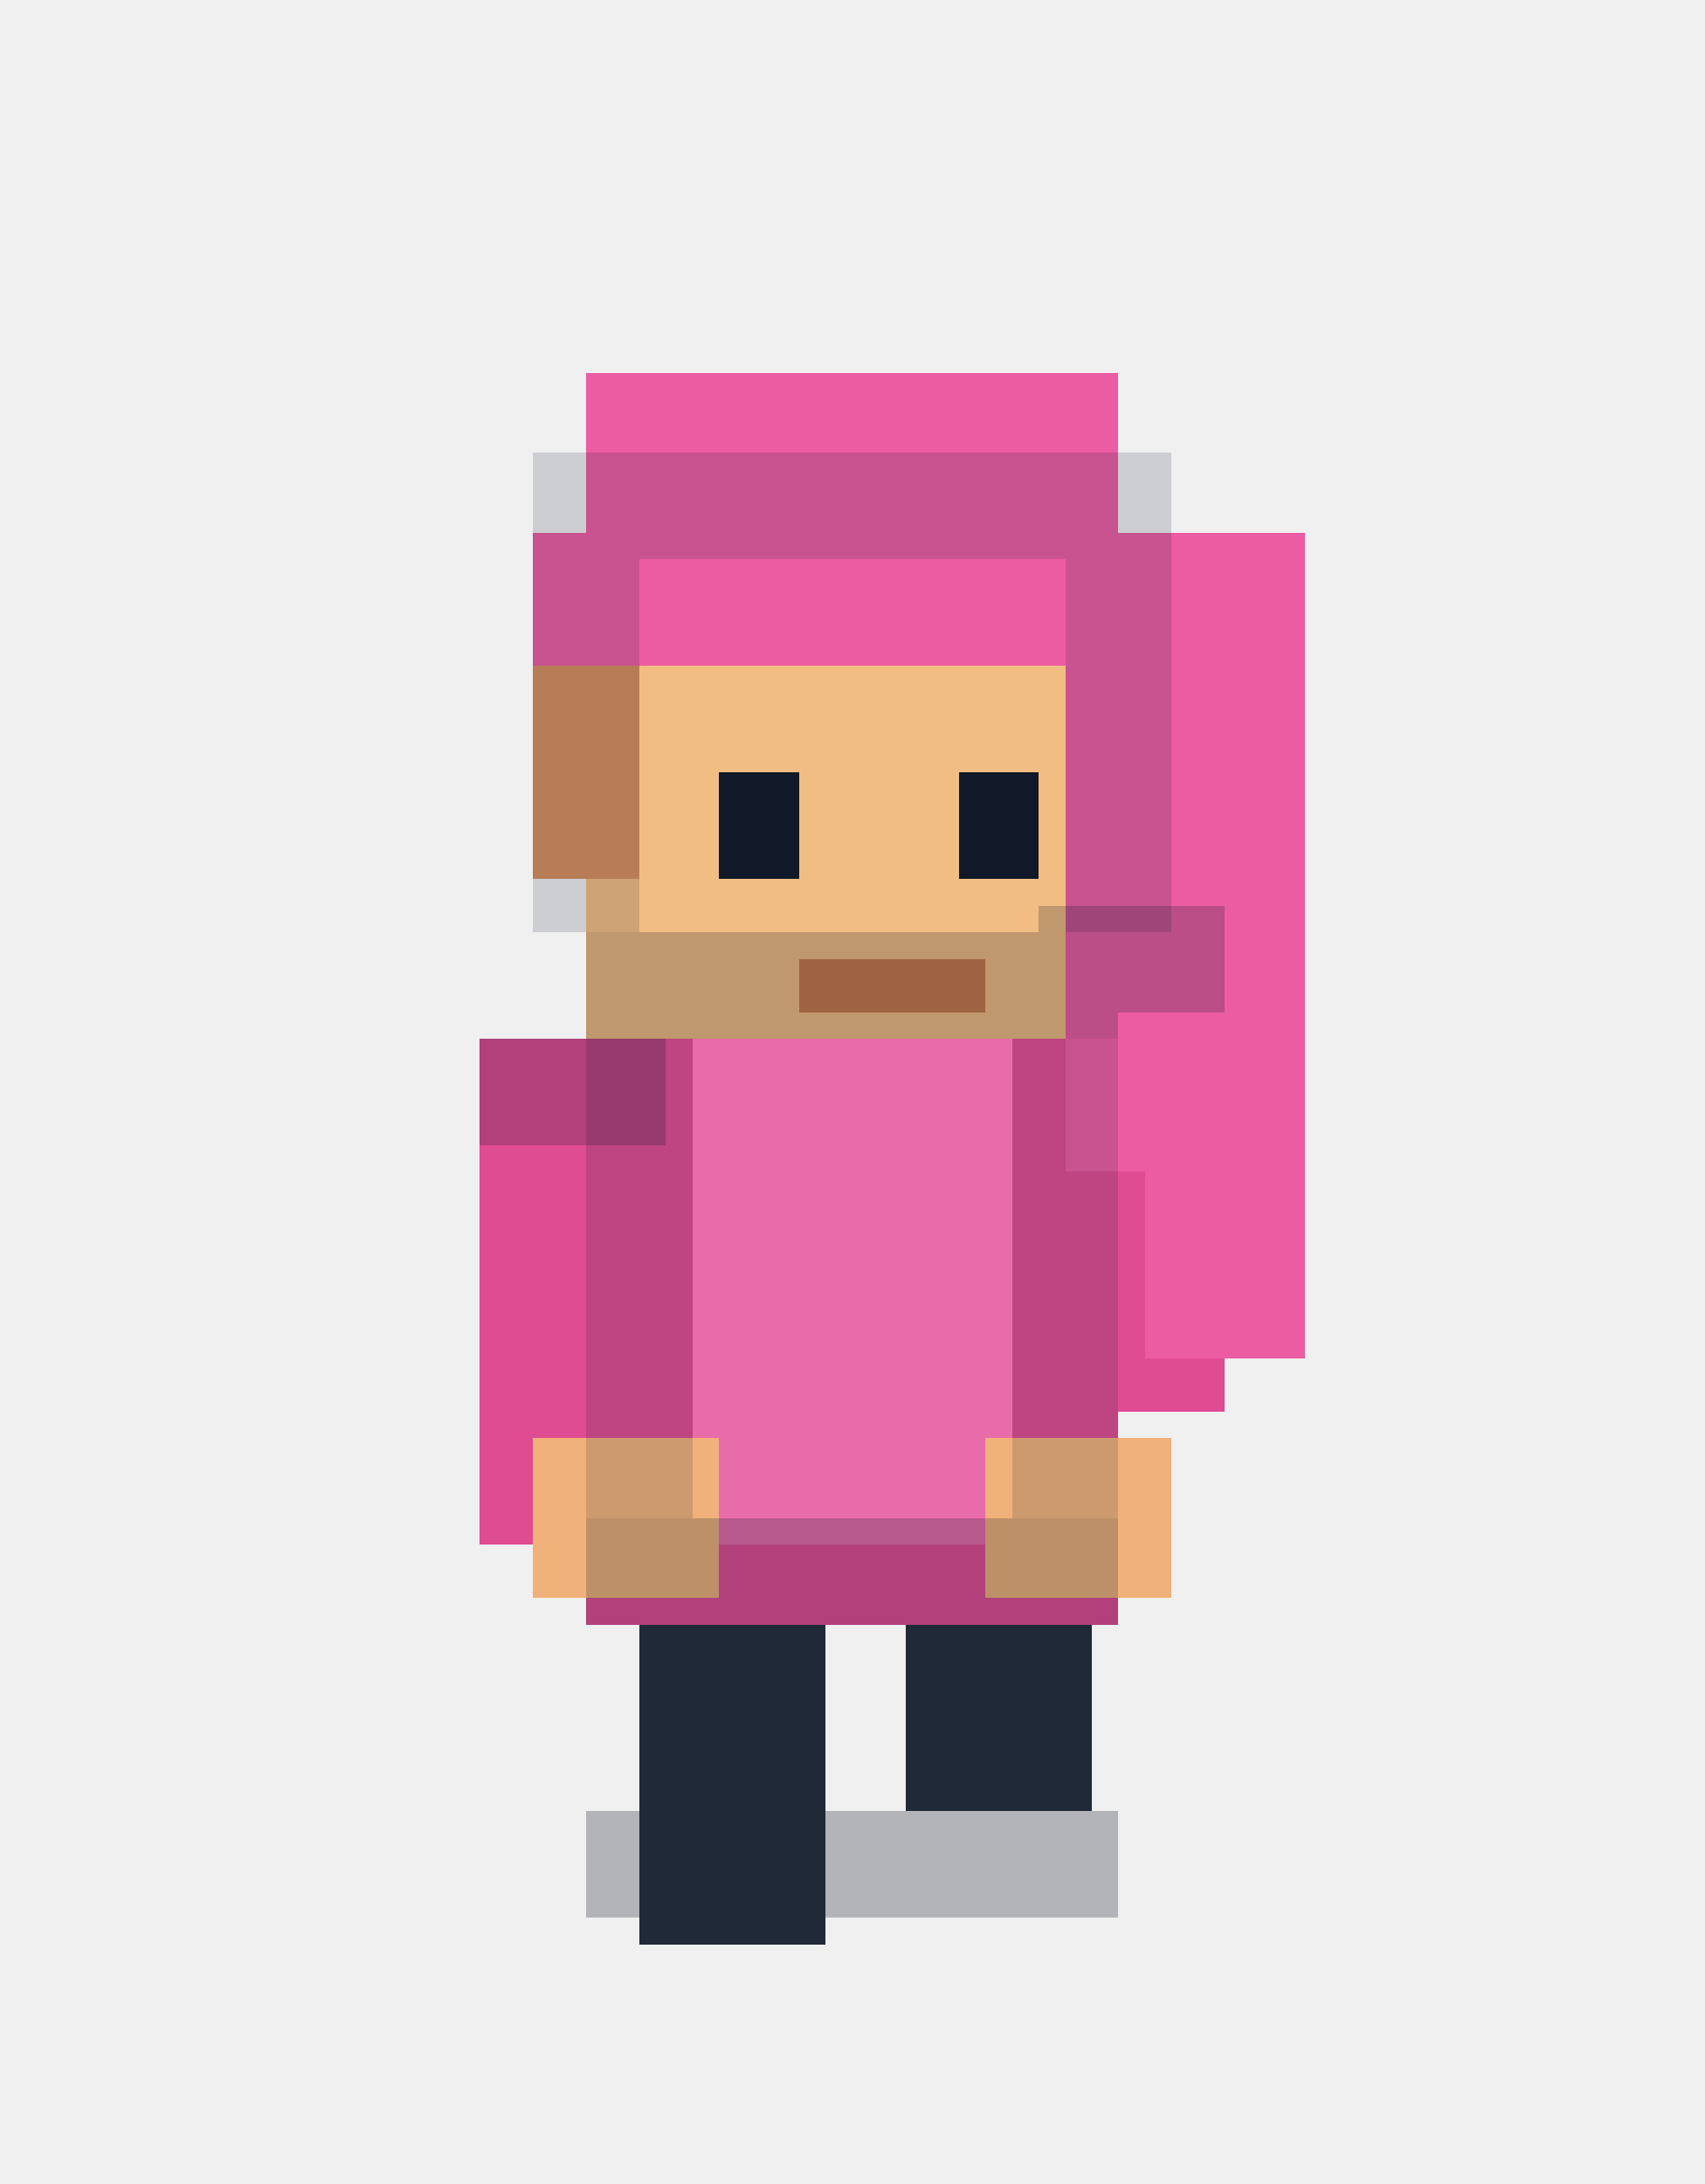
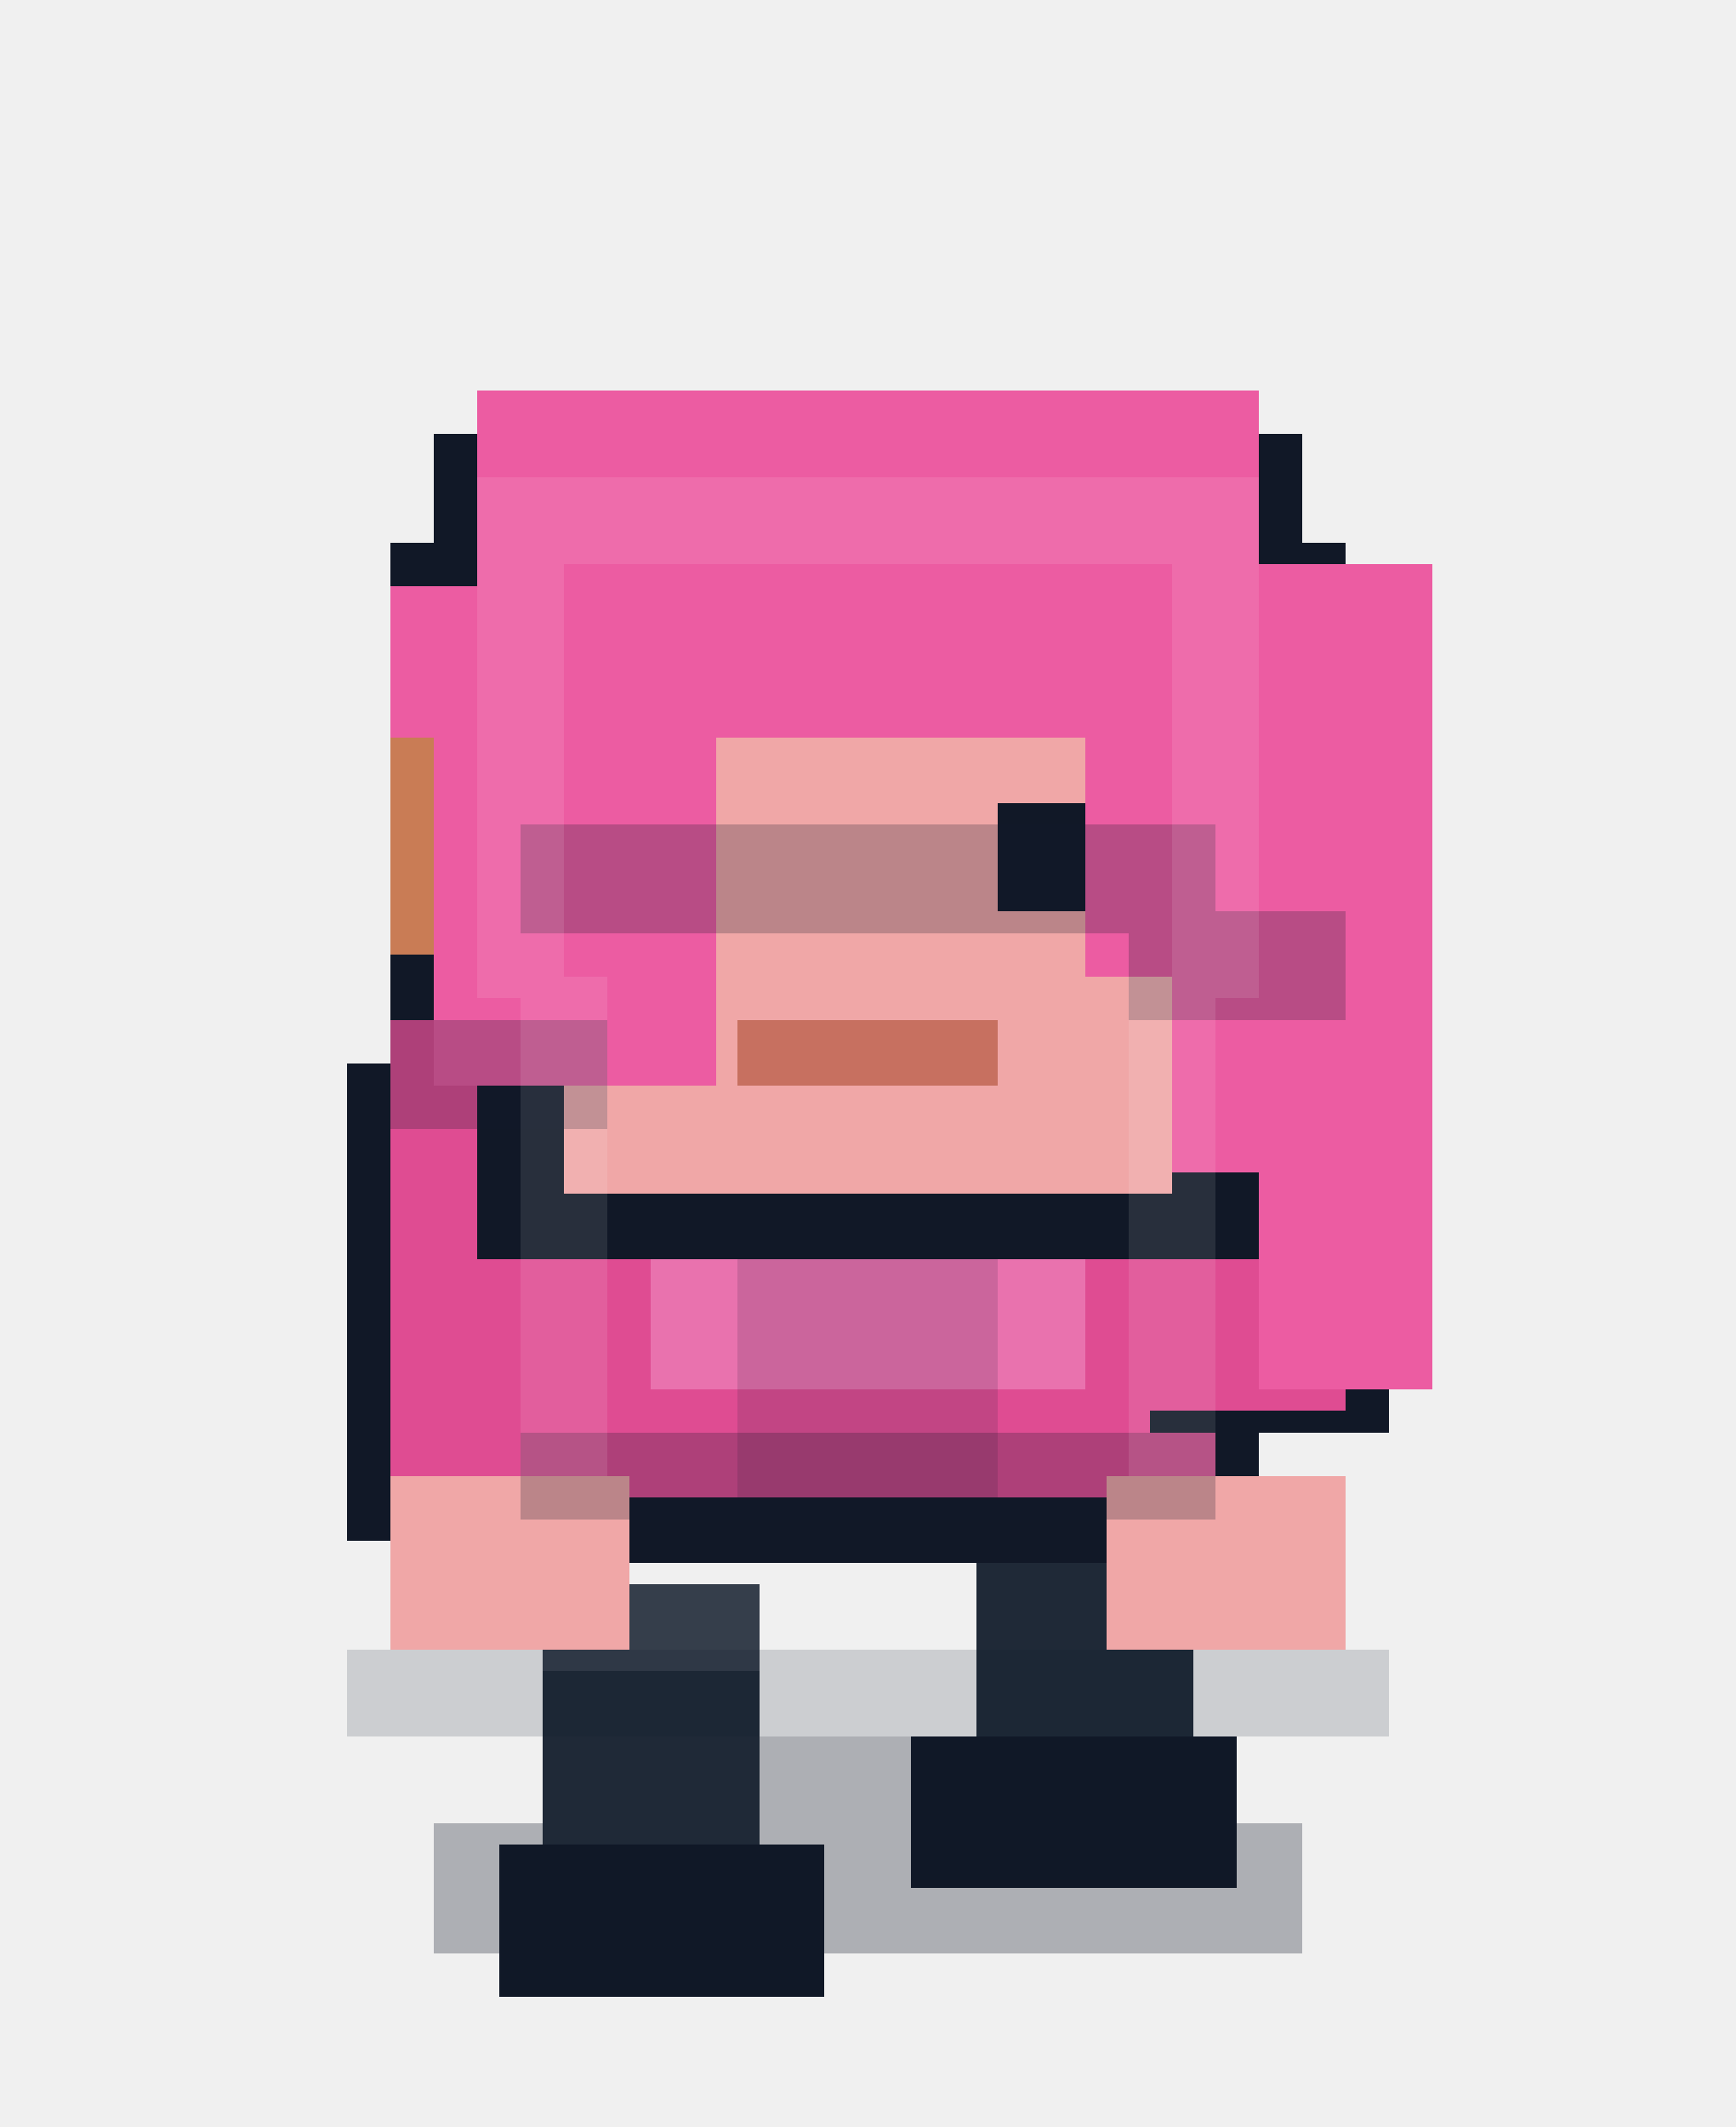
- <svg xmlns="http://www.w3.org/2000/svg" width="64" height="82" viewBox="0 0 64 82" shape-rendering="crispEdges">
-   <path d="M22 68h20v4H22z" fill="#111827" opacity=".28" />
-   <path d="M24 61h7v12h-7zM34 56h7v12h-7z" fill="#1f2937" />
-   <path d="M22 35h20v26H22z" fill="#df4c92" />
-   <path d="M26 38h12v20H26z" fill="#f9a8d4" opacity=".35" />
-   <path d="M18 39h7v19h-7zM39 34h7v19h-7z" fill="#df4c92" />
-   <path d="M20 54h7v6h-7zM37 54h7v6h-7z" fill="#f0b27a" />
-   <path d="M22 17h20v22H22z" fill="#f2bd82" />
-   <path d="M20 22h4v11h-4zM40 22h4v11h-4z" fill="#d8905f" />
-   <path d="M22 14h20v9H22zM20 20h24v5H20z" fill="#ec5ca2" />
-   <path d="M40 20h9v24h-9zM43 41h6v10h-6z" fill="#ec5ca2" />
-   <path d="M27 29h3v4h-3zM36 29h3v4h-3z" fill="#111827" />
-   <path d="M30 36h7v2h-7z" fill="#9a3412" opacity=".5" />
-   <path d="M22 35h20v4H22zM22 57h20v4H22zM18 39h7v4h-7zM39 34h7v4h-7z" fill="#0f172a" opacity=".22" />
-   <path d="M20 17h24v4H20zM20 21h4v14h-4zM40 21h4v14h-4zM22 39h4v18h-4zM38 39h4v18h-4z" fill="#0f172a" opacity=".16" />
+ <svg xmlns="http://www.w3.org/2000/svg" width="80" height="98" viewBox="0 0 80 98" shape-rendering="crispEdges">
+   <path d="M20 84h40v6H20zM26 80h28v4H26z" fill="#111827" opacity=".3" />
+   <path d="M25 73h10v14H25zM45 68h10v14H45z" fill="#1f2937" />
+   <path d="M23 85h15v7H23zM42 80h15v7H42z" fill="#101827" />
+   <path d="M25 73h10v4H25zM45 68h10v4H45z" fill="#ffffff" opacity=".1" />
+   <path d="M22 41h36v31H22z" fill="#111827" />
+   <path d="M24 38h32v31H24z" fill="#df4c92" />
+   <path d="M30 42h20v22H30z" fill="#f9a8d4" opacity=".42" />
+   <path d="M34 41h12v28H34z" fill="#0f172a" opacity=".14" />
+   <path d="M16 49h11v22H16zM53 44h11v22H53z" fill="#111827" />
+   <path d="M18 47h10v23H18zM52 42h10v23H52z" fill="#df4c92" />
+   <path d="M18 68h11v8H18zM51 68h11v8H51z" fill="#f0a7a7" />
+   <path d="M20 20h40v5H20zM18 25h44v22H18zM22 47h36v11H22z" fill="#111827" />
+   <path d="M22 22h36v24H22zM26 46h28v9H26z" fill="#f0a7a7" />
+   <path d="M18 32h5v12h-5zM57 32h5v12h-5z" fill="#c97c55" />
+   <path d="M22 18h36v12H22zM18 27h44v7H18zM20 33h10v12H20zM50 33h10v12H50z" fill="#ec5ca2" />
+   <path d="M54 26h12v28H54zM58 52h8v12h-8z" fill="#ec5ca2" />
+   <path d="M22 35h4v4h-4z" fill="#f0a7a7" />
+   <path d="M29 37h4v5h-4zM46 37h4v5h-4z" fill="#111827" />
+   <path d="M34 47h12v3H34z" fill="#9a3412" opacity=".48" />
+   <path d="M20 31h13v19H20z" fill="#ec5ca2" />
+   <path d="M24 38h32v5H24zM24 66h32v4H24zM18 47h10v5H18zM52 42h10v5H52z" fill="#0f172a" opacity=".24" />
+   <path d="M22 22h36v4H22zM22 26h4v20h-4zM54 26h4v20h-4zM24 45h4v23h-4zM52 45h4v23h-4z" fill="#ffffff" opacity=".1" />
+   <path d="M16 76h48v4H16z" fill="#0f172a" opacity=".16" />
</svg>
